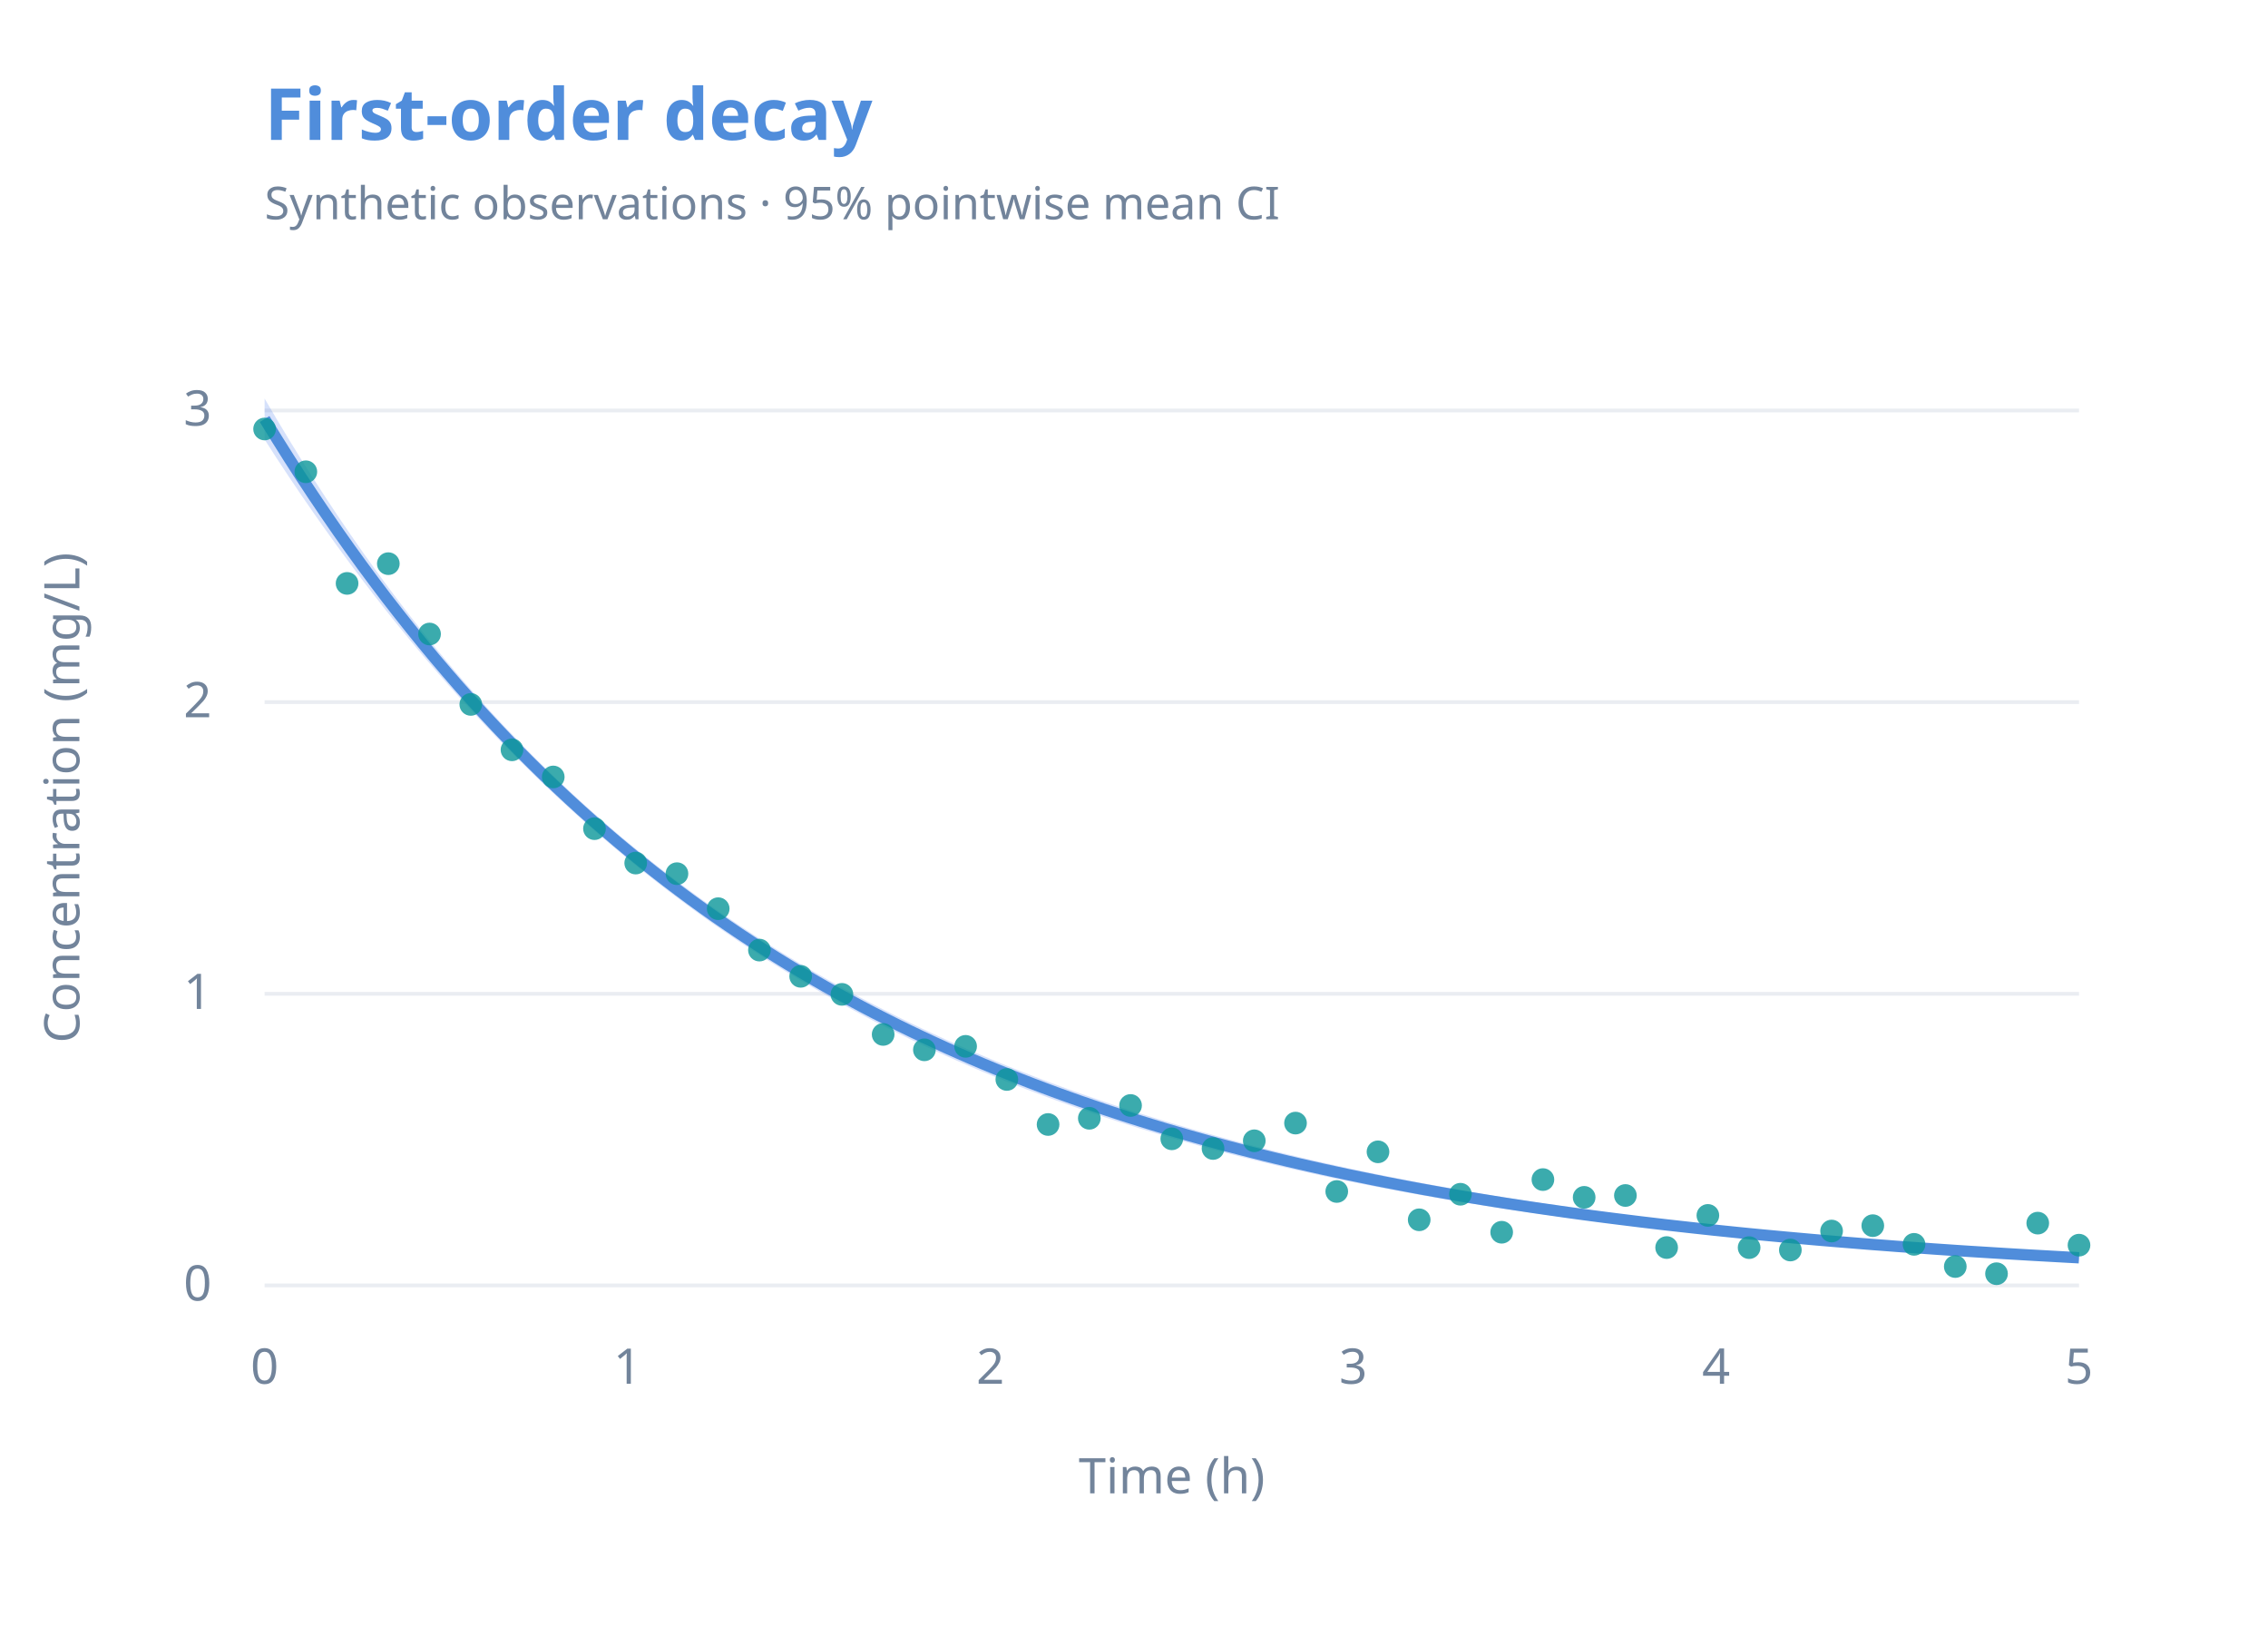
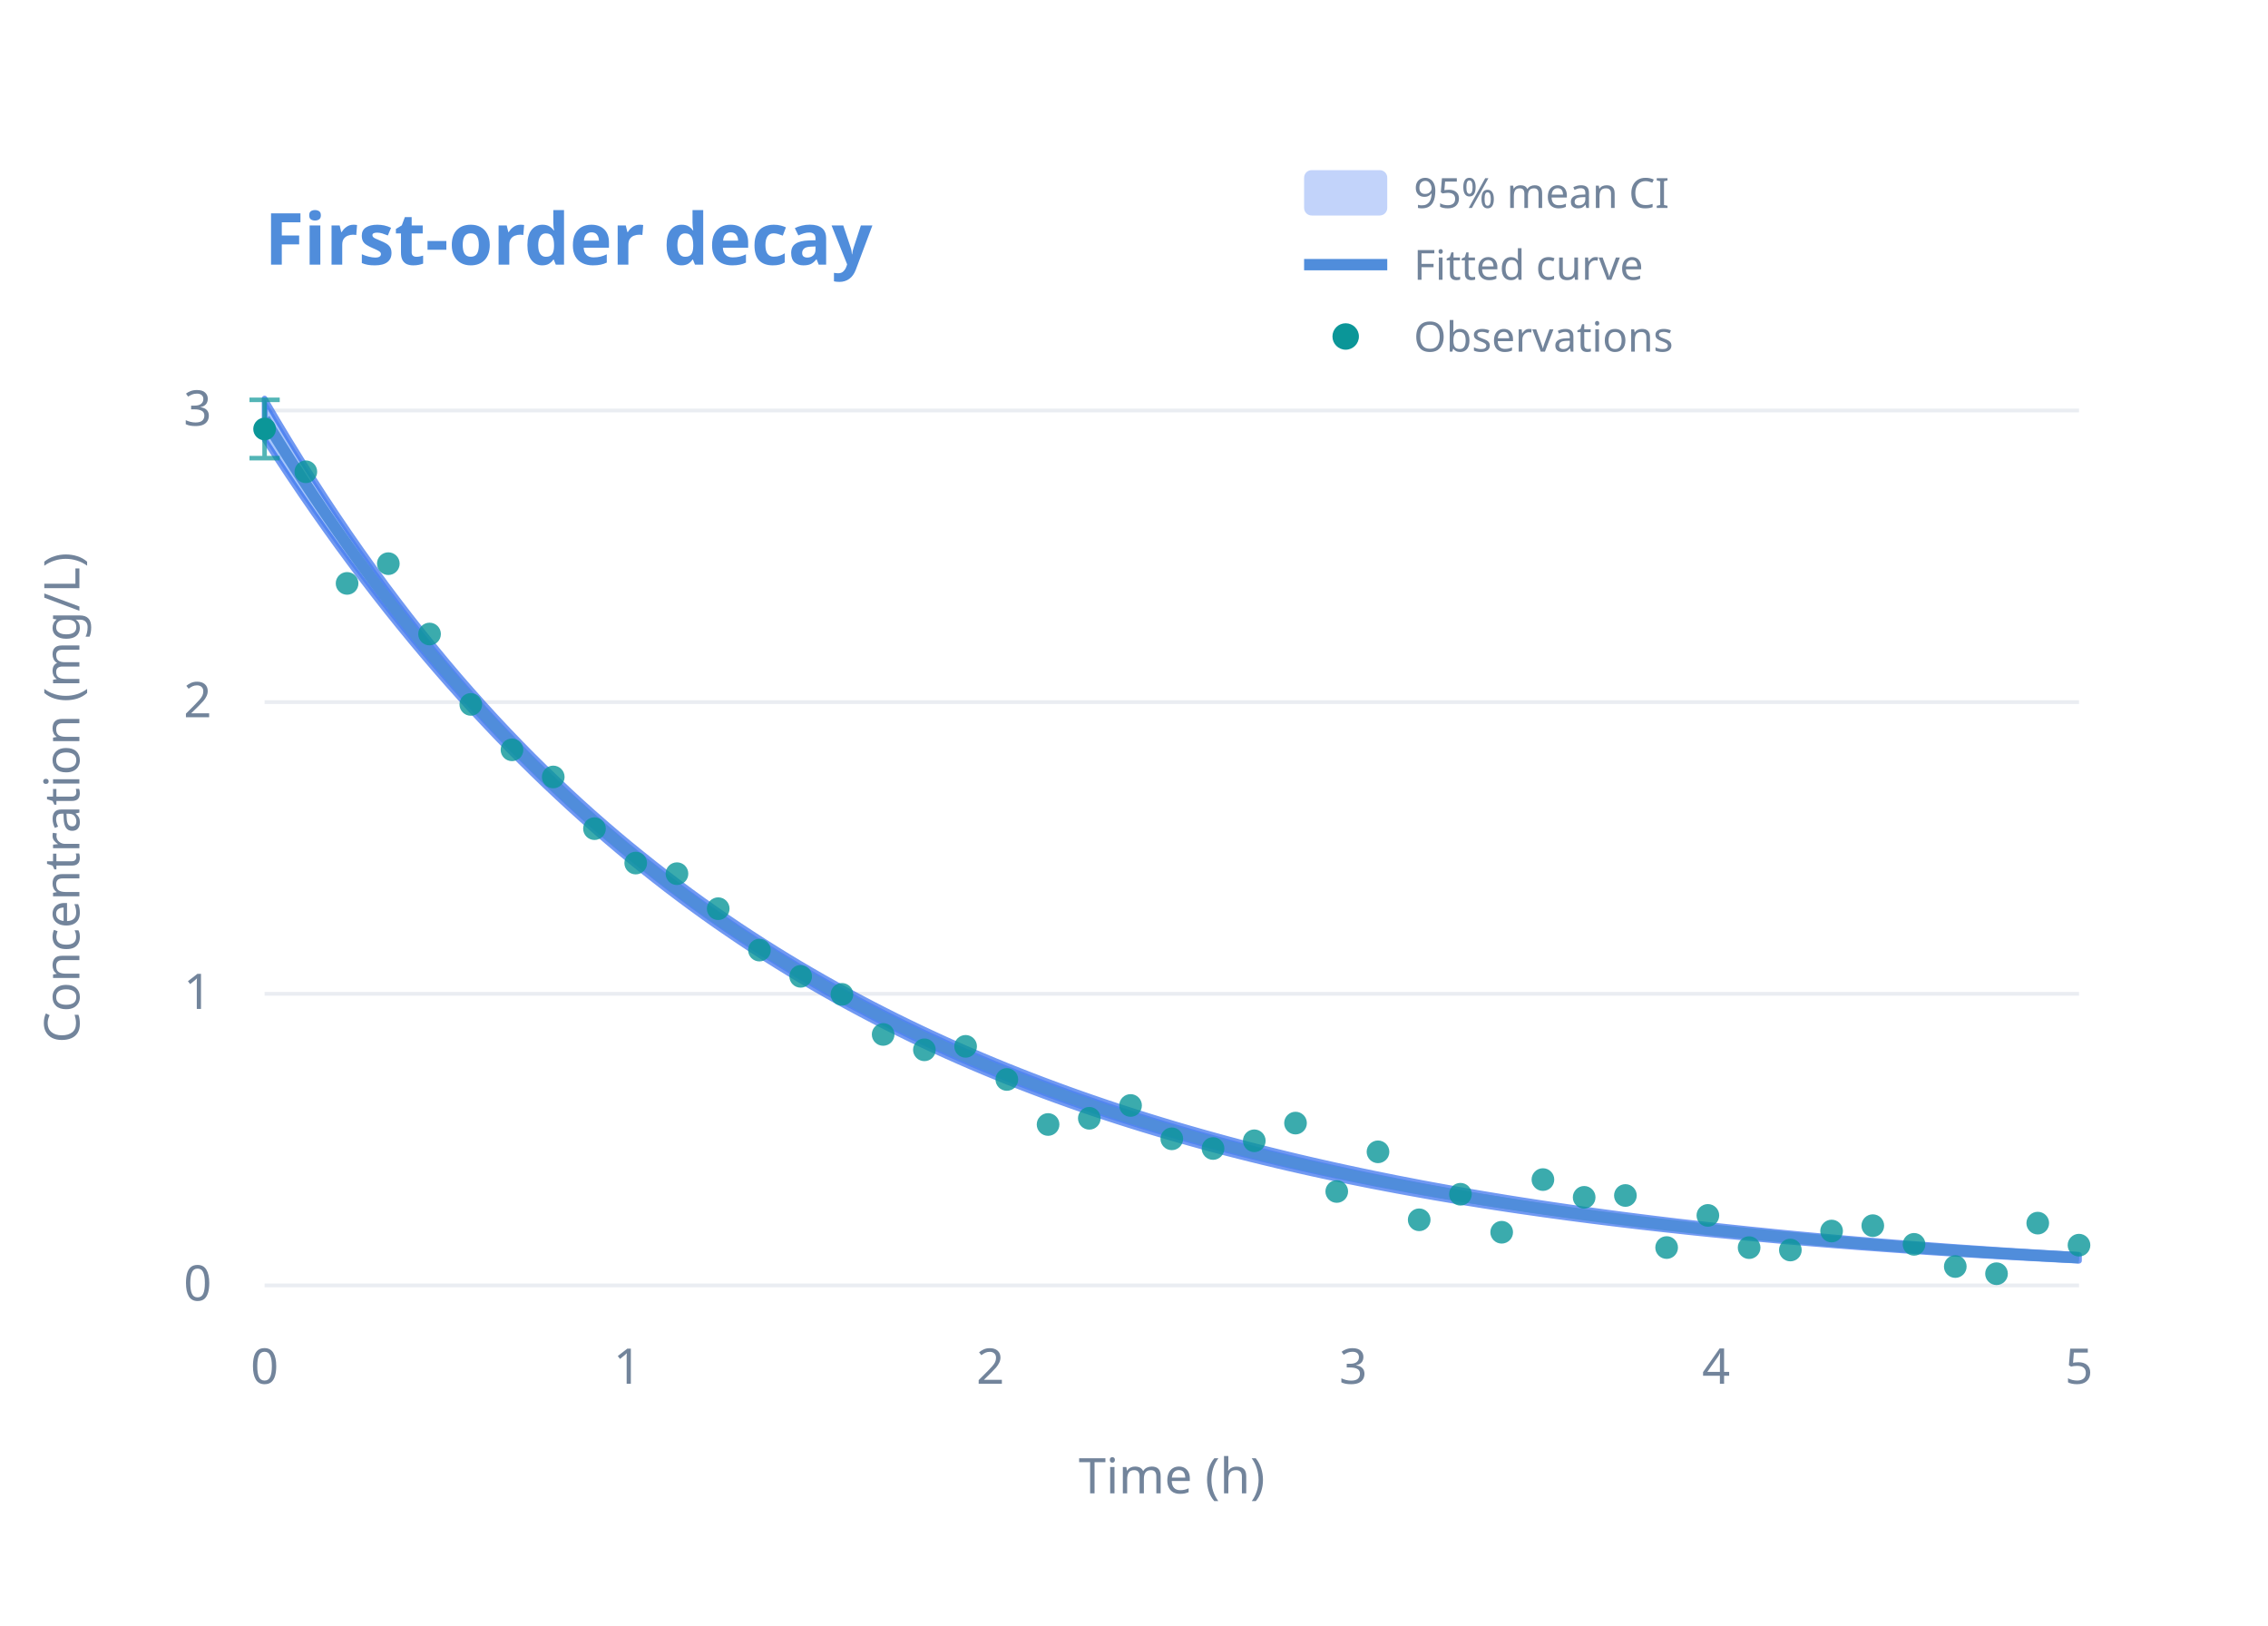
<svg xmlns="http://www.w3.org/2000/svg" viewBox="0 0 600 430" role="img" aria-labelledby="title desc">
+   <style>
+   .confidence-band {
+     fill: #3b82f6;
+     fill-opacity: 0.45;
+     stroke: #2563eb;
+     stroke-opacity: 0.65;
+     stroke-width: 1.5;
+     stroke-linejoin: round;
+   }
+ </style>
  <g font-family="system-ui,sans-serif" font-size="13" fill="#72849b">
    <path d="M70 340.0H550" stroke="#8398b0" stroke-opacity=".17" />
    <text x="56" y="344.0" text-anchor="end">0</text>
    <path d="M70 262.857H550" stroke="#8398b0" stroke-opacity=".17" />
    <text x="56" y="266.857" text-anchor="end">1</text>
    <path d="M70 185.714H550" stroke="#8398b0" stroke-opacity=".17" />
    <text x="56" y="189.714" text-anchor="end">2</text>
    <path d="M70 108.571H550" stroke="#8398b0" stroke-opacity=".17" />
    <text x="56" y="112.571" text-anchor="end">3</text>
    <text x="70.0" y="366" text-anchor="middle">0</text>
    <text x="166.0" y="366" text-anchor="middle">1</text>
    <text x="262.0" y="366" text-anchor="middle">2</text>
    <text x="358.0" y="366" text-anchor="middle">3</text>
    <text x="454.0" y="366" text-anchor="middle">4</text>
    <text x="550.0" y="366" text-anchor="middle">5</text>
    <text x="310" y="395" text-anchor="middle">Time (h)</text>
    <text transform="translate(21 211) rotate(-90)" text-anchor="middle">Concentration (mg/L)</text>
-     <text x="70" y="37" font-size="19" font-weight="650" fill="#508ddb">First-order decay</text>
-     <text x="70" y="58" font-size="12">Synthetic observations · 95% pointwise mean CI</text>
-     <polygon points="70.00,105.42 73.22,110.90 76.44,116.25 79.66,121.48 82.89,126.57 86.11,131.55 89.33,136.40 92.55,141.14 95.77,145.76 98.99,150.27 102.21,154.67 105.44,158.96 108.66,163.15 111.88,167.24 115.10,171.22 118.32,175.11 121.54,178.91 124.77,182.61 127.99,186.22 131.21,189.74 134.43,193.17 137.65,196.52 140.87,199.79 144.09,202.98 147.32,206.09 150.54,209.13 153.76,212.10 156.98,214.99 160.20,217.81 163.42,220.57 166.64,223.26 169.87,225.88 173.09,228.45 176.31,230.95 179.53,233.40 182.75,235.78 185.97,238.12 189.19,240.40 192.42,242.62 195.64,244.80 198.86,246.92 202.08,249.00 205.30,251.03 208.52,253.01 211.74,254.95 214.97,256.84 218.19,258.69 221.41,260.50 224.63,262.27 227.85,263.99 231.07,265.68 234.30,267.33 237.52,268.95 240.74,270.52 243.96,272.07 247.18,273.57 250.40,275.05 253.62,276.49 256.85,277.90 260.07,279.27 263.29,280.62 266.51,281.94 269.73,283.22 272.95,284.48 276.17,285.71 279.40,286.91 282.62,288.09 285.84,289.24 289.06,290.36 292.28,291.46 295.50,292.54 298.72,293.59 301.95,294.62 305.17,295.62 308.39,296.60 311.61,297.57 314.83,298.50 318.05,299.42 321.28,300.32 324.50,301.20 327.72,302.06 330.94,302.90 334.16,303.72 337.38,304.52 340.60,305.31 343.83,306.08 347.05,306.83 350.27,307.56 353.49,308.28 356.71,308.98 359.93,309.67 363.15,310.34 366.38,310.99 369.60,311.64 372.82,312.26 376.04,312.88 379.26,313.48 382.48,314.06 385.70,314.64 388.93,315.20 392.15,315.75 395.37,316.28 398.59,316.81 401.81,317.32 405.03,317.82 408.26,318.31 411.48,318.79 414.70,319.26 417.92,319.72 421.14,320.17 424.36,320.61 427.58,321.04 430.81,321.46 434.03,321.87 437.25,322.27 440.47,322.66 443.69,323.05 446.91,323.42 450.13,323.79 453.36,324.15 456.58,324.50 459.80,324.84 463.02,325.18 466.24,325.50 469.46,325.83 472.68,326.14 475.91,326.45 479.13,326.75 482.35,327.04 485.57,327.33 488.79,327.61 492.01,327.88 495.23,328.15 498.46,328.41 501.68,328.67 504.90,328.92 508.12,329.16 511.34,329.40 514.56,329.64 517.79,329.87 521.01,330.09 524.23,330.31 527.45,330.53 530.67,330.74 533.89,330.94 537.11,331.14 540.34,331.34 543.56,331.53 546.78,331.72 550.00,331.90 550.00,333.46 546.78,333.30 543.56,333.14 540.34,332.97 537.11,332.80 533.89,332.63 530.67,332.45 527.45,332.26 524.23,332.08 521.01,331.88 517.79,331.69 514.56,331.48 511.34,331.28 508.12,331.06 504.90,330.85 501.68,330.63 498.46,330.40 495.23,330.16 492.01,329.93 488.79,329.68 485.57,329.43 482.35,329.17 479.13,328.91 475.91,328.64 472.68,328.37 469.46,328.08 466.24,327.79 463.02,327.50 459.80,327.19 456.58,326.88 453.36,326.57 450.13,326.24 446.91,325.91 443.69,325.56 440.47,325.21 437.25,324.85 434.03,324.49 430.81,324.11 427.58,323.72 424.36,323.33 421.14,322.93 417.92,322.51 414.70,322.09 411.48,321.65 408.26,321.21 405.03,320.75 401.81,320.29 398.59,319.81 395.37,319.32 392.15,318.82 388.93,318.30 385.70,317.78 382.48,317.24 379.26,316.69 376.04,316.12 372.82,315.54 369.60,314.95 366.38,314.34 363.15,313.72 359.93,313.08 356.71,312.43 353.49,311.76 350.27,311.08 347.05,310.38 343.83,309.66 340.60,308.93 337.38,308.17 334.16,307.40 330.94,306.61 327.72,305.80 324.50,304.98 321.28,304.13 318.05,303.26 314.83,302.37 311.61,301.46 308.39,300.53 305.17,299.57 301.95,298.60 298.72,297.59 295.50,296.57 292.28,295.52 289.06,294.44 285.84,293.34 282.62,292.21 279.40,291.06 276.17,289.87 272.95,288.66 269.73,287.42 266.51,286.15 263.29,284.85 260.07,283.52 256.85,282.16 253.62,280.76 250.40,279.33 247.18,277.87 243.96,276.37 240.74,274.84 237.52,273.26 234.30,271.66 231.07,270.01 227.85,268.32 224.63,266.60 221.41,264.83 218.19,263.02 214.97,261.17 211.74,259.28 208.52,257.34 205.30,255.36 202.08,253.33 198.86,251.25 195.64,249.12 192.42,246.94 189.19,244.72 185.97,242.44 182.75,240.11 179.53,237.72 176.31,235.29 173.09,232.79 169.87,230.24 166.64,227.63 163.42,224.97 160.20,222.24 156.98,219.45 153.76,216.60 150.54,213.69 147.32,210.71 144.09,207.67 140.87,204.56 137.65,201.39 134.43,198.14 131.21,194.83 127.99,191.44 124.77,187.98 121.54,184.45 118.32,180.84 115.10,177.15 111.88,173.38 108.66,169.53 105.44,165.60 102.21,161.58 98.99,157.47 95.77,153.28 92.55,148.99 89.33,144.62 86.11,140.14 82.89,135.57 79.66,130.89 76.44,126.12 73.22,121.24 70.00,116.25" fill="#2563eb" fill-opacity=".19" />
+     <text x="70" y="70" font-size="19" font-weight="650" fill="#508ddb">First-order decay</text>
+     <polygon class="confidence-band" points="70.00,105.42 73.22,110.90 76.44,116.25 79.66,121.48 82.89,126.57 86.11,131.55 89.33,136.40 92.55,141.14 95.77,145.76 98.99,150.27 102.21,154.67 105.44,158.96 108.66,163.15 111.88,167.24 115.10,171.22 118.32,175.11 121.54,178.91 124.77,182.61 127.99,186.22 131.21,189.74 134.43,193.17 137.65,196.52 140.87,199.79 144.09,202.98 147.32,206.09 150.54,209.13 153.76,212.10 156.98,214.99 160.20,217.81 163.42,220.57 166.64,223.26 169.87,225.88 173.09,228.45 176.31,230.95 179.53,233.40 182.75,235.78 185.97,238.12 189.19,240.40 192.42,242.62 195.64,244.80 198.86,246.92 202.08,249.00 205.30,251.03 208.52,253.01 211.74,254.95 214.97,256.84 218.19,258.69 221.41,260.50 224.63,262.27 227.85,263.99 231.07,265.68 234.30,267.33 237.52,268.95 240.74,270.52 243.96,272.07 247.18,273.57 250.40,275.05 253.62,276.49 256.85,277.90 260.07,279.27 263.29,280.62 266.51,281.94 269.73,283.22 272.95,284.48 276.17,285.71 279.40,286.91 282.62,288.09 285.84,289.24 289.06,290.36 292.28,291.46 295.50,292.54 298.72,293.59 301.95,294.62 305.17,295.62 308.39,296.60 311.61,297.57 314.83,298.50 318.05,299.42 321.28,300.32 324.50,301.20 327.72,302.06 330.94,302.90 334.16,303.72 337.38,304.52 340.60,305.31 343.83,306.08 347.05,306.83 350.27,307.56 353.49,308.28 356.71,308.98 359.93,309.67 363.15,310.34 366.38,310.99 369.60,311.64 372.82,312.26 376.04,312.88 379.26,313.48 382.48,314.06 385.70,314.64 388.93,315.20 392.15,315.75 395.37,316.28 398.59,316.81 401.81,317.32 405.03,317.82 408.26,318.31 411.48,318.79 414.70,319.26 417.92,319.72 421.14,320.17 424.36,320.61 427.58,321.04 430.81,321.46 434.03,321.87 437.25,322.27 440.47,322.66 443.69,323.05 446.91,323.42 450.13,323.79 453.36,324.15 456.58,324.50 459.80,324.84 463.02,325.18 466.24,325.50 469.46,325.83 472.68,326.14 475.91,326.45 479.13,326.75 482.35,327.04 485.57,327.33 488.79,327.61 492.01,327.88 495.23,328.15 498.46,328.41 501.68,328.67 504.90,328.92 508.12,329.16 511.34,329.40 514.56,329.64 517.79,329.87 521.01,330.09 524.23,330.31 527.45,330.53 530.67,330.74 533.89,330.94 537.11,331.14 540.34,331.34 543.56,331.53 546.78,331.72 550.00,331.90 550.00,333.46 546.78,333.30 543.56,333.14 540.34,332.97 537.11,332.80 533.89,332.63 530.67,332.45 527.45,332.26 524.23,332.08 521.01,331.88 517.79,331.69 514.56,331.48 511.34,331.28 508.12,331.06 504.90,330.85 501.68,330.63 498.46,330.40 495.23,330.16 492.01,329.93 488.79,329.68 485.57,329.43 482.35,329.17 479.13,328.91 475.91,328.64 472.68,328.37 469.46,328.08 466.24,327.79 463.02,327.50 459.80,327.19 456.58,326.88 453.36,326.57 450.13,326.24 446.91,325.91 443.69,325.56 440.47,325.21 437.25,324.85 434.03,324.49 430.81,324.11 427.58,323.72 424.36,323.33 421.14,322.93 417.92,322.51 414.70,322.09 411.48,321.65 408.26,321.21 405.03,320.75 401.81,320.29 398.59,319.81 395.37,319.32 392.15,318.82 388.93,318.30 385.70,317.78 382.48,317.24 379.26,316.69 376.04,316.12 372.82,315.54 369.60,314.95 366.38,314.34 363.15,313.72 359.93,313.08 356.71,312.43 353.49,311.76 350.27,311.08 347.05,310.38 343.83,309.66 340.60,308.93 337.38,308.17 334.16,307.40 330.94,306.61 327.72,305.80 324.50,304.98 321.28,304.13 318.05,303.26 314.83,302.37 311.61,301.46 308.39,300.53 305.17,299.57 301.95,298.60 298.72,297.59 295.50,296.57 292.28,295.52 289.06,294.44 285.84,293.34 282.62,292.21 279.40,291.06 276.17,289.87 272.95,288.66 269.73,287.42 266.51,286.15 263.29,284.85 260.07,283.52 256.85,282.16 253.62,280.76 250.40,279.33 247.18,277.87 243.96,276.37 240.74,274.84 237.52,273.26 234.30,271.66 231.07,270.01 227.85,268.32 224.63,266.60 221.41,264.83 218.19,263.02 214.97,261.17 211.74,259.28 208.52,257.34 205.30,255.36 202.08,253.33 198.86,251.25 195.64,249.12 192.42,246.94 189.19,244.72 185.97,242.44 182.75,240.11 179.53,237.72 176.31,235.29 173.09,232.79 169.87,230.24 166.64,227.63 163.42,224.97 160.20,222.24 156.98,219.45 153.76,216.60 150.54,213.69 147.32,210.71 144.09,207.67 140.87,204.56 137.65,201.39 134.43,198.14 131.21,194.83 127.99,191.44 124.77,187.98 121.54,184.45 118.32,180.84 115.10,177.15 111.88,173.38 108.66,169.53 105.44,165.60 102.21,161.58 98.99,157.47 95.77,153.28 92.55,148.99 89.33,144.62 86.11,140.14 82.89,135.57 79.66,130.89 76.44,126.12 73.22,121.24 70.00,116.25" fill="#3b82f6" fill-opacity="0.45" stroke="#2563eb" stroke-opacity="0.65" stroke-width="1.5" stroke-linejoin="round" />
    <polyline points="70.00,110.83 73.22,116.07 76.44,121.19 79.66,126.19 82.89,131.07 86.11,135.84 89.33,140.51 92.55,145.07 95.77,149.52 98.99,153.87 102.21,158.13 105.44,162.28 108.66,166.34 111.88,170.31 115.10,174.19 118.32,177.97 121.54,181.68 124.77,185.29 127.99,188.83 131.21,192.28 134.43,195.66 137.65,198.96 140.87,202.18 144.09,205.33 147.32,208.40 150.54,211.41 153.76,214.35 156.98,217.22 160.20,220.02 163.42,222.77 166.64,225.44 169.87,228.06 173.09,230.62 176.31,233.12 179.53,235.56 182.75,237.95 185.97,240.28 189.19,242.56 192.42,244.78 195.64,246.96 198.86,249.08 202.08,251.16 205.30,253.19 208.52,255.17 211.74,257.11 214.97,259.01 218.19,260.86 221.41,262.67 224.63,264.43 227.85,266.16 231.07,267.85 234.30,269.49 237.52,271.11 240.74,272.68 243.96,274.22 247.18,275.72 250.40,277.19 253.62,278.62 256.85,280.03 260.07,281.40 263.29,282.74 266.51,284.04 269.73,285.32 272.95,286.57 276.17,287.79 279.40,288.99 282.62,290.15 285.84,291.29 289.06,292.40 292.28,293.49 295.50,294.55 298.72,295.59 301.95,296.61 305.17,297.60 308.39,298.57 311.61,299.51 314.83,300.44 318.05,301.34 321.28,302.23 324.50,303.09 327.72,303.93 330.94,304.76 334.16,305.56 337.38,306.35 340.60,307.12 343.83,307.87 347.05,308.60 350.27,309.32 353.49,310.02 356.71,310.71 359.93,311.37 363.15,312.03 366.38,312.67 369.60,313.29 372.82,313.90 376.04,314.50 379.26,315.08 382.48,315.65 385.70,316.21 388.93,316.75 392.15,317.28 395.37,317.80 398.59,318.31 401.81,318.80 405.03,319.29 408.26,319.76 411.48,320.22 414.70,320.68 417.92,321.12 421.14,321.55 424.36,321.97 427.58,322.38 430.81,322.78 434.03,323.18 437.25,323.56 440.47,323.94 443.69,324.30 446.91,324.66 450.13,325.01 453.36,325.36 456.58,325.69 459.80,326.02 463.02,326.34 466.24,326.65 469.46,326.95 472.68,327.25 475.91,327.54 479.13,327.83 482.35,328.11 485.57,328.38 488.79,328.64 492.01,328.90 495.23,329.16 498.46,329.40 501.68,329.65 504.90,329.88 508.12,330.11 511.34,330.34 514.56,330.56 517.79,330.78 521.01,330.99 524.23,331.19 527.45,331.39 530.67,331.59 533.89,331.78 537.11,331.97 540.34,332.15 543.56,332.33 546.78,332.51 550.00,332.68" fill="none" stroke="#508ddb" stroke-width="3" />
-     <circle cx="70.00" cy="113.47" r="3" fill="#0b9698" fill-opacity=".8" />
+     <g stroke="#0b9698" stroke-width="1.2" stroke-opacity=".7" fill="none">
+       <path d="     M70 105.76 V121.18     M66 105.76 H74     M66 121.18 H74   " />
+     </g>
+     <circle cx="70" cy="113.47" r="3" fill="#0b9698" />
    <circle cx="80.91" cy="124.78" r="3" fill="#0b9698" fill-opacity=".8" />
    <circle cx="91.82" cy="154.31" r="3" fill="#0b9698" fill-opacity=".8" />
    <circle cx="102.73" cy="149.09" r="3" fill="#0b9698" fill-opacity=".8" />
    <circle cx="113.64" cy="167.70" r="3" fill="#0b9698" fill-opacity=".8" />
    <circle cx="124.55" cy="186.32" r="3" fill="#0b9698" fill-opacity=".8" />
    <circle cx="135.45" cy="198.33" r="3" fill="#0b9698" fill-opacity=".8" />
    <circle cx="146.36" cy="205.51" r="3" fill="#0b9698" fill-opacity=".8" />
    <circle cx="157.27" cy="219.18" r="3" fill="#0b9698" fill-opacity=".8" />
    <circle cx="168.18" cy="228.28" r="3" fill="#0b9698" fill-opacity=".8" />
    <circle cx="179.09" cy="231.09" r="3" fill="#0b9698" fill-opacity=".8" />
    <circle cx="190.00" cy="240.35" r="3" fill="#0b9698" fill-opacity=".8" />
    <circle cx="200.91" cy="251.30" r="3" fill="#0b9698" fill-opacity=".8" />
    <circle cx="211.82" cy="258.24" r="3" fill="#0b9698" fill-opacity=".8" />
    <circle cx="222.73" cy="263.01" r="3" fill="#0b9698" fill-opacity=".8" />
    <circle cx="233.64" cy="273.61" r="3" fill="#0b9698" fill-opacity=".8" />
    <circle cx="244.55" cy="277.68" r="3" fill="#0b9698" fill-opacity=".8" />
    <circle cx="255.45" cy="276.76" r="3" fill="#0b9698" fill-opacity=".8" />
    <circle cx="266.36" cy="285.52" r="3" fill="#0b9698" fill-opacity=".8" />
    <circle cx="277.27" cy="297.43" r="3" fill="#0b9698" fill-opacity=".8" />
    <circle cx="288.18" cy="295.79" r="3" fill="#0b9698" fill-opacity=".8" />
    <circle cx="299.09" cy="292.40" r="3" fill="#0b9698" fill-opacity=".8" />
    <circle cx="310.00" cy="301.22" r="3" fill="#0b9698" fill-opacity=".8" />
    <circle cx="320.91" cy="303.78" r="3" fill="#0b9698" fill-opacity=".8" />
    <circle cx="331.82" cy="301.74" r="3" fill="#0b9698" fill-opacity=".8" />
    <circle cx="342.73" cy="297.06" r="3" fill="#0b9698" fill-opacity=".8" />
    <circle cx="353.64" cy="315.15" r="3" fill="#0b9698" fill-opacity=".8" />
    <circle cx="364.55" cy="304.66" r="3" fill="#0b9698" fill-opacity=".8" />
    <circle cx="375.45" cy="322.64" r="3" fill="#0b9698" fill-opacity=".8" />
    <circle cx="386.36" cy="315.88" r="3" fill="#0b9698" fill-opacity=".8" />
    <circle cx="397.27" cy="325.93" r="3" fill="#0b9698" fill-opacity=".8" />
    <circle cx="408.18" cy="312.00" r="3" fill="#0b9698" fill-opacity=".8" />
    <circle cx="419.09" cy="316.70" r="3" fill="#0b9698" fill-opacity=".8" />
    <circle cx="430.00" cy="316.21" r="3" fill="#0b9698" fill-opacity=".8" />
    <circle cx="440.91" cy="329.98" r="3" fill="#0b9698" fill-opacity=".8" />
    <circle cx="451.82" cy="321.48" r="3" fill="#0b9698" fill-opacity=".8" />
    <circle cx="462.73" cy="330.00" r="3" fill="#0b9698" fill-opacity=".8" />
    <circle cx="473.64" cy="330.63" r="3" fill="#0b9698" fill-opacity=".8" />
    <circle cx="484.55" cy="325.61" r="3" fill="#0b9698" fill-opacity=".8" />
    <circle cx="495.45" cy="324.19" r="3" fill="#0b9698" fill-opacity=".8" />
    <circle cx="506.36" cy="329.13" r="3" fill="#0b9698" fill-opacity=".8" />
    <circle cx="517.27" cy="335.00" r="3" fill="#0b9698" fill-opacity=".8" />
    <circle cx="528.18" cy="336.90" r="3" fill="#0b9698" fill-opacity=".8" />
    <circle cx="539.09" cy="323.52" r="3" fill="#0b9698" fill-opacity=".8" />
    <circle cx="550.00" cy="329.35" r="3" fill="#0b9698" fill-opacity=".8" />
+     <g transform="translate(345 45)" font-size="11">
+       <rect x="0" y="0" width="22" height="12" rx="2" fill="#2563eb" fill-opacity=".28" />
+       <text x="29" y="10" fill="#72849b">95% mean CI</text>
+       <line x1="0" y1="25" x2="22" y2="25" stroke="#508ddb" stroke-width="3" />
+       <text x="29" y="29" fill="#72849b">Fitted curve</text>
+       <circle cx="11" cy="44" r="3.5" fill="#0b9698" />
+       <text x="29" y="48" fill="#72849b">Observations</text>
+     </g>
  </g>
</svg>
